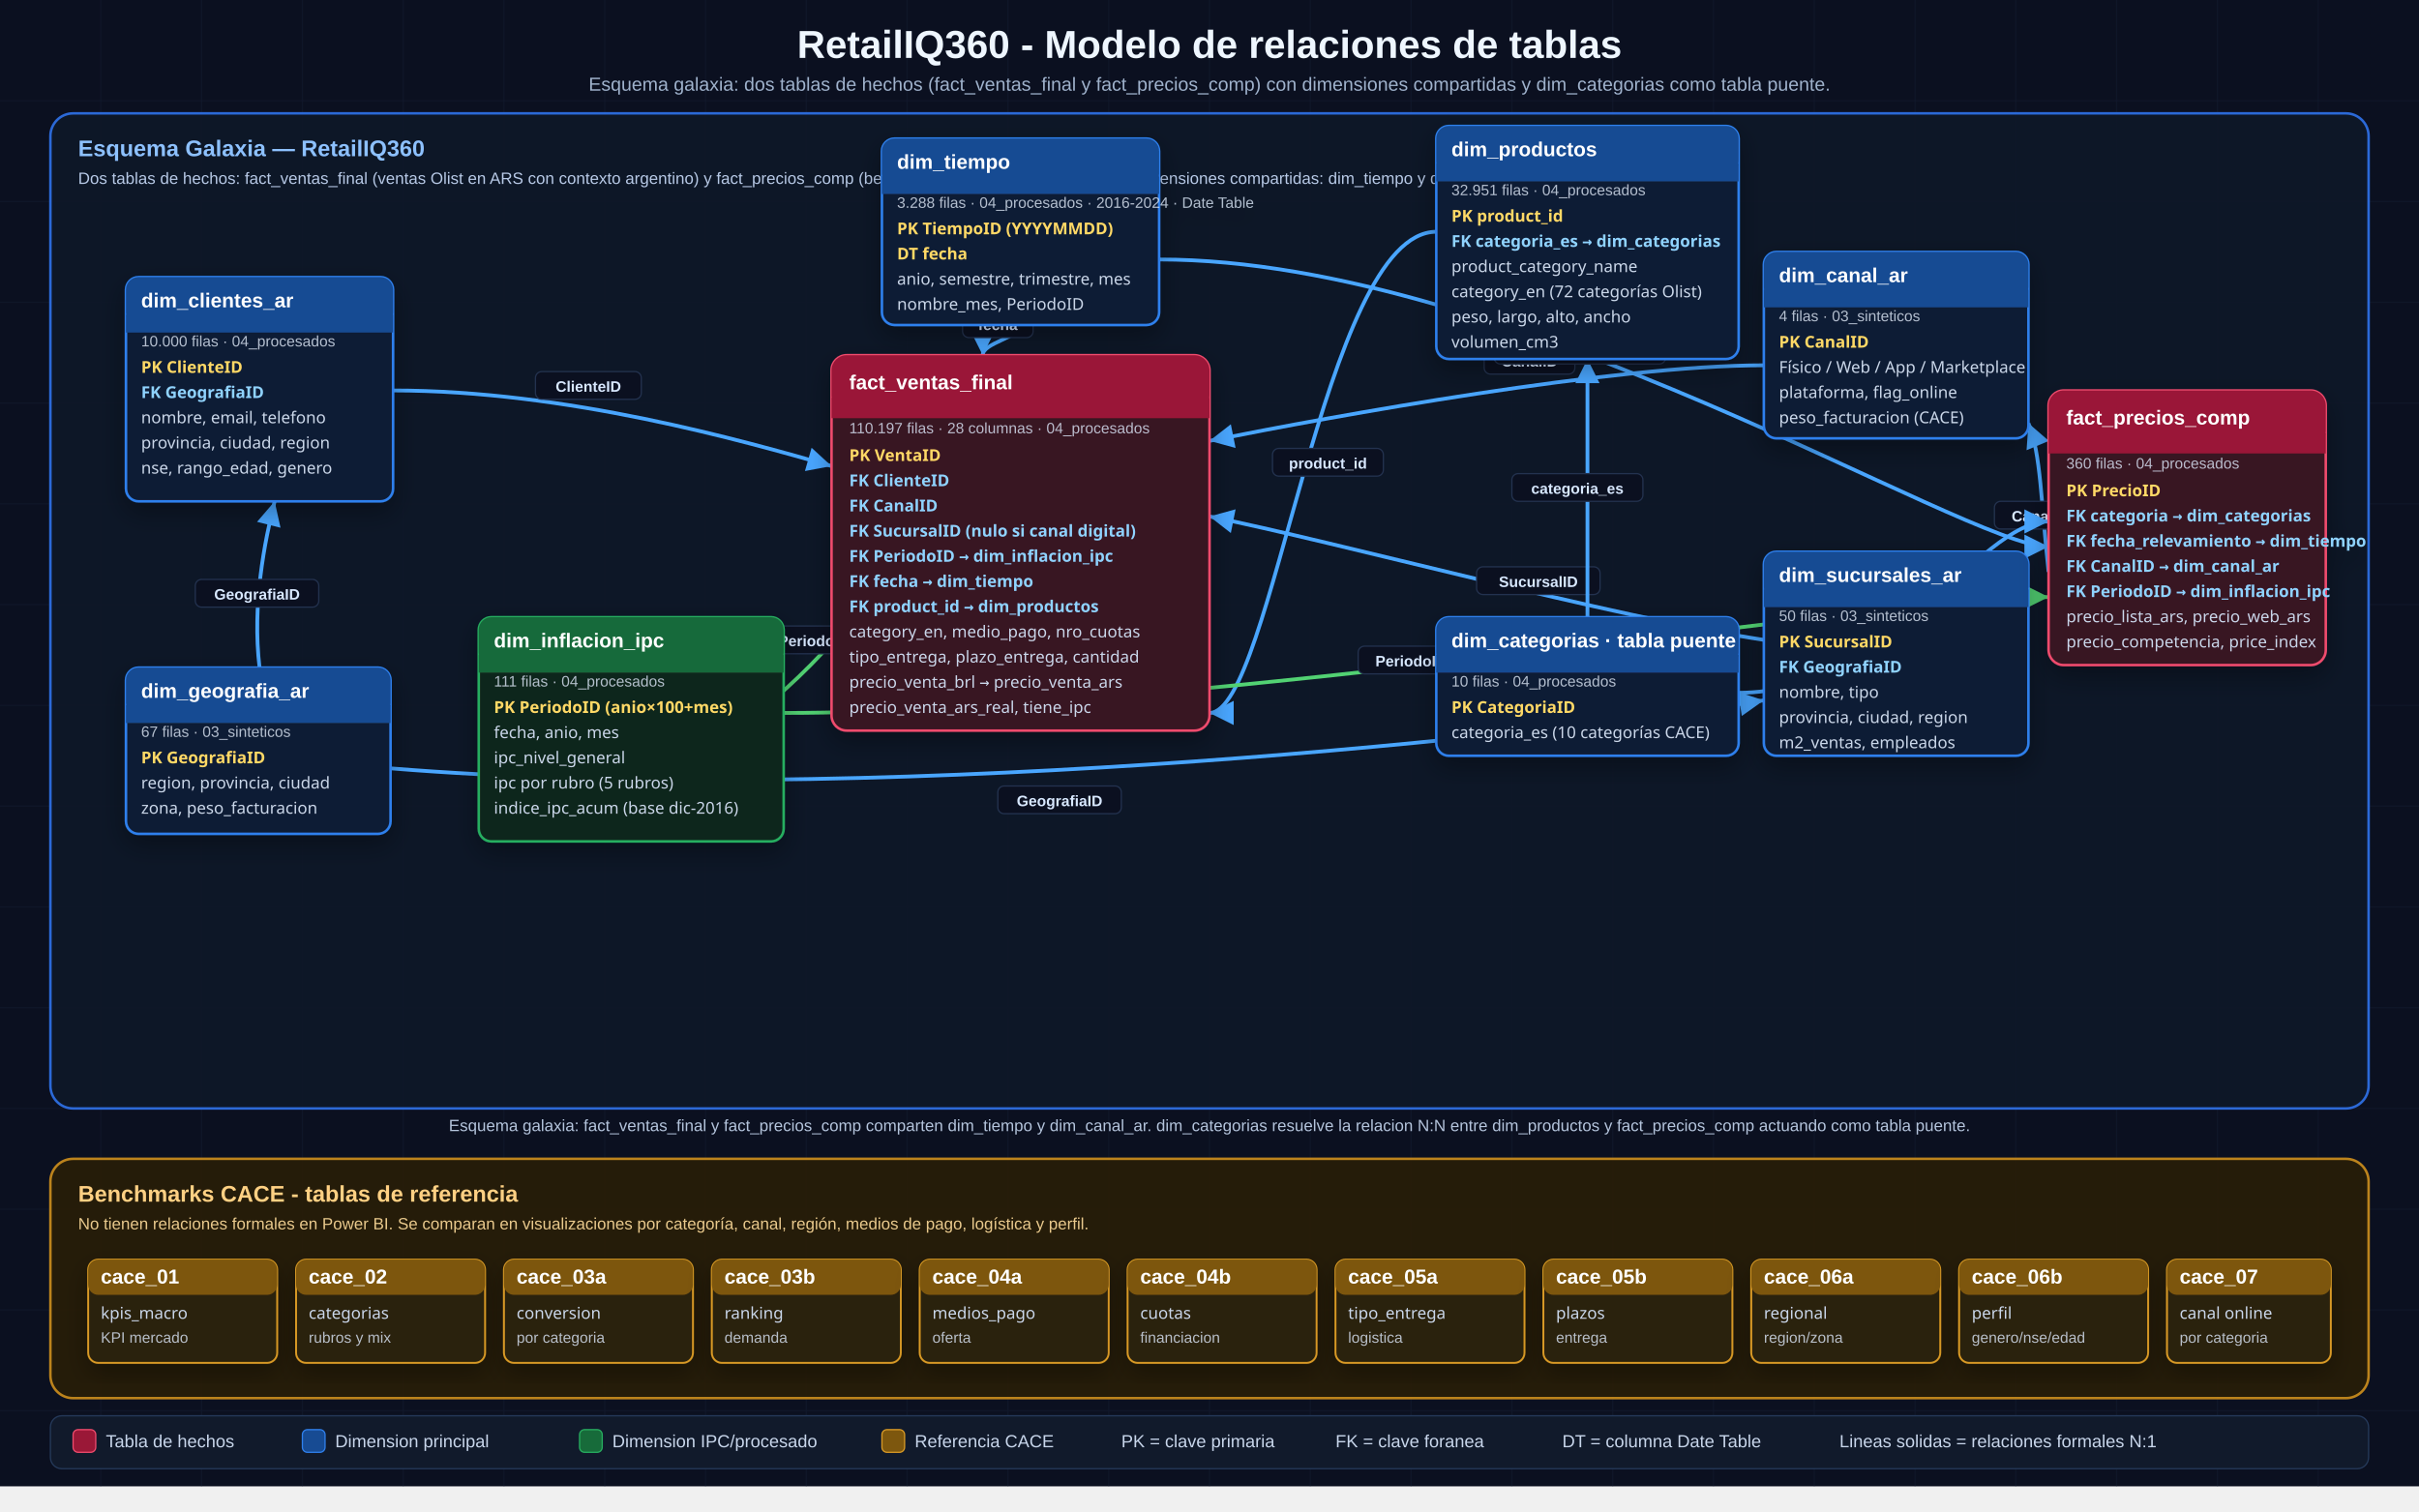
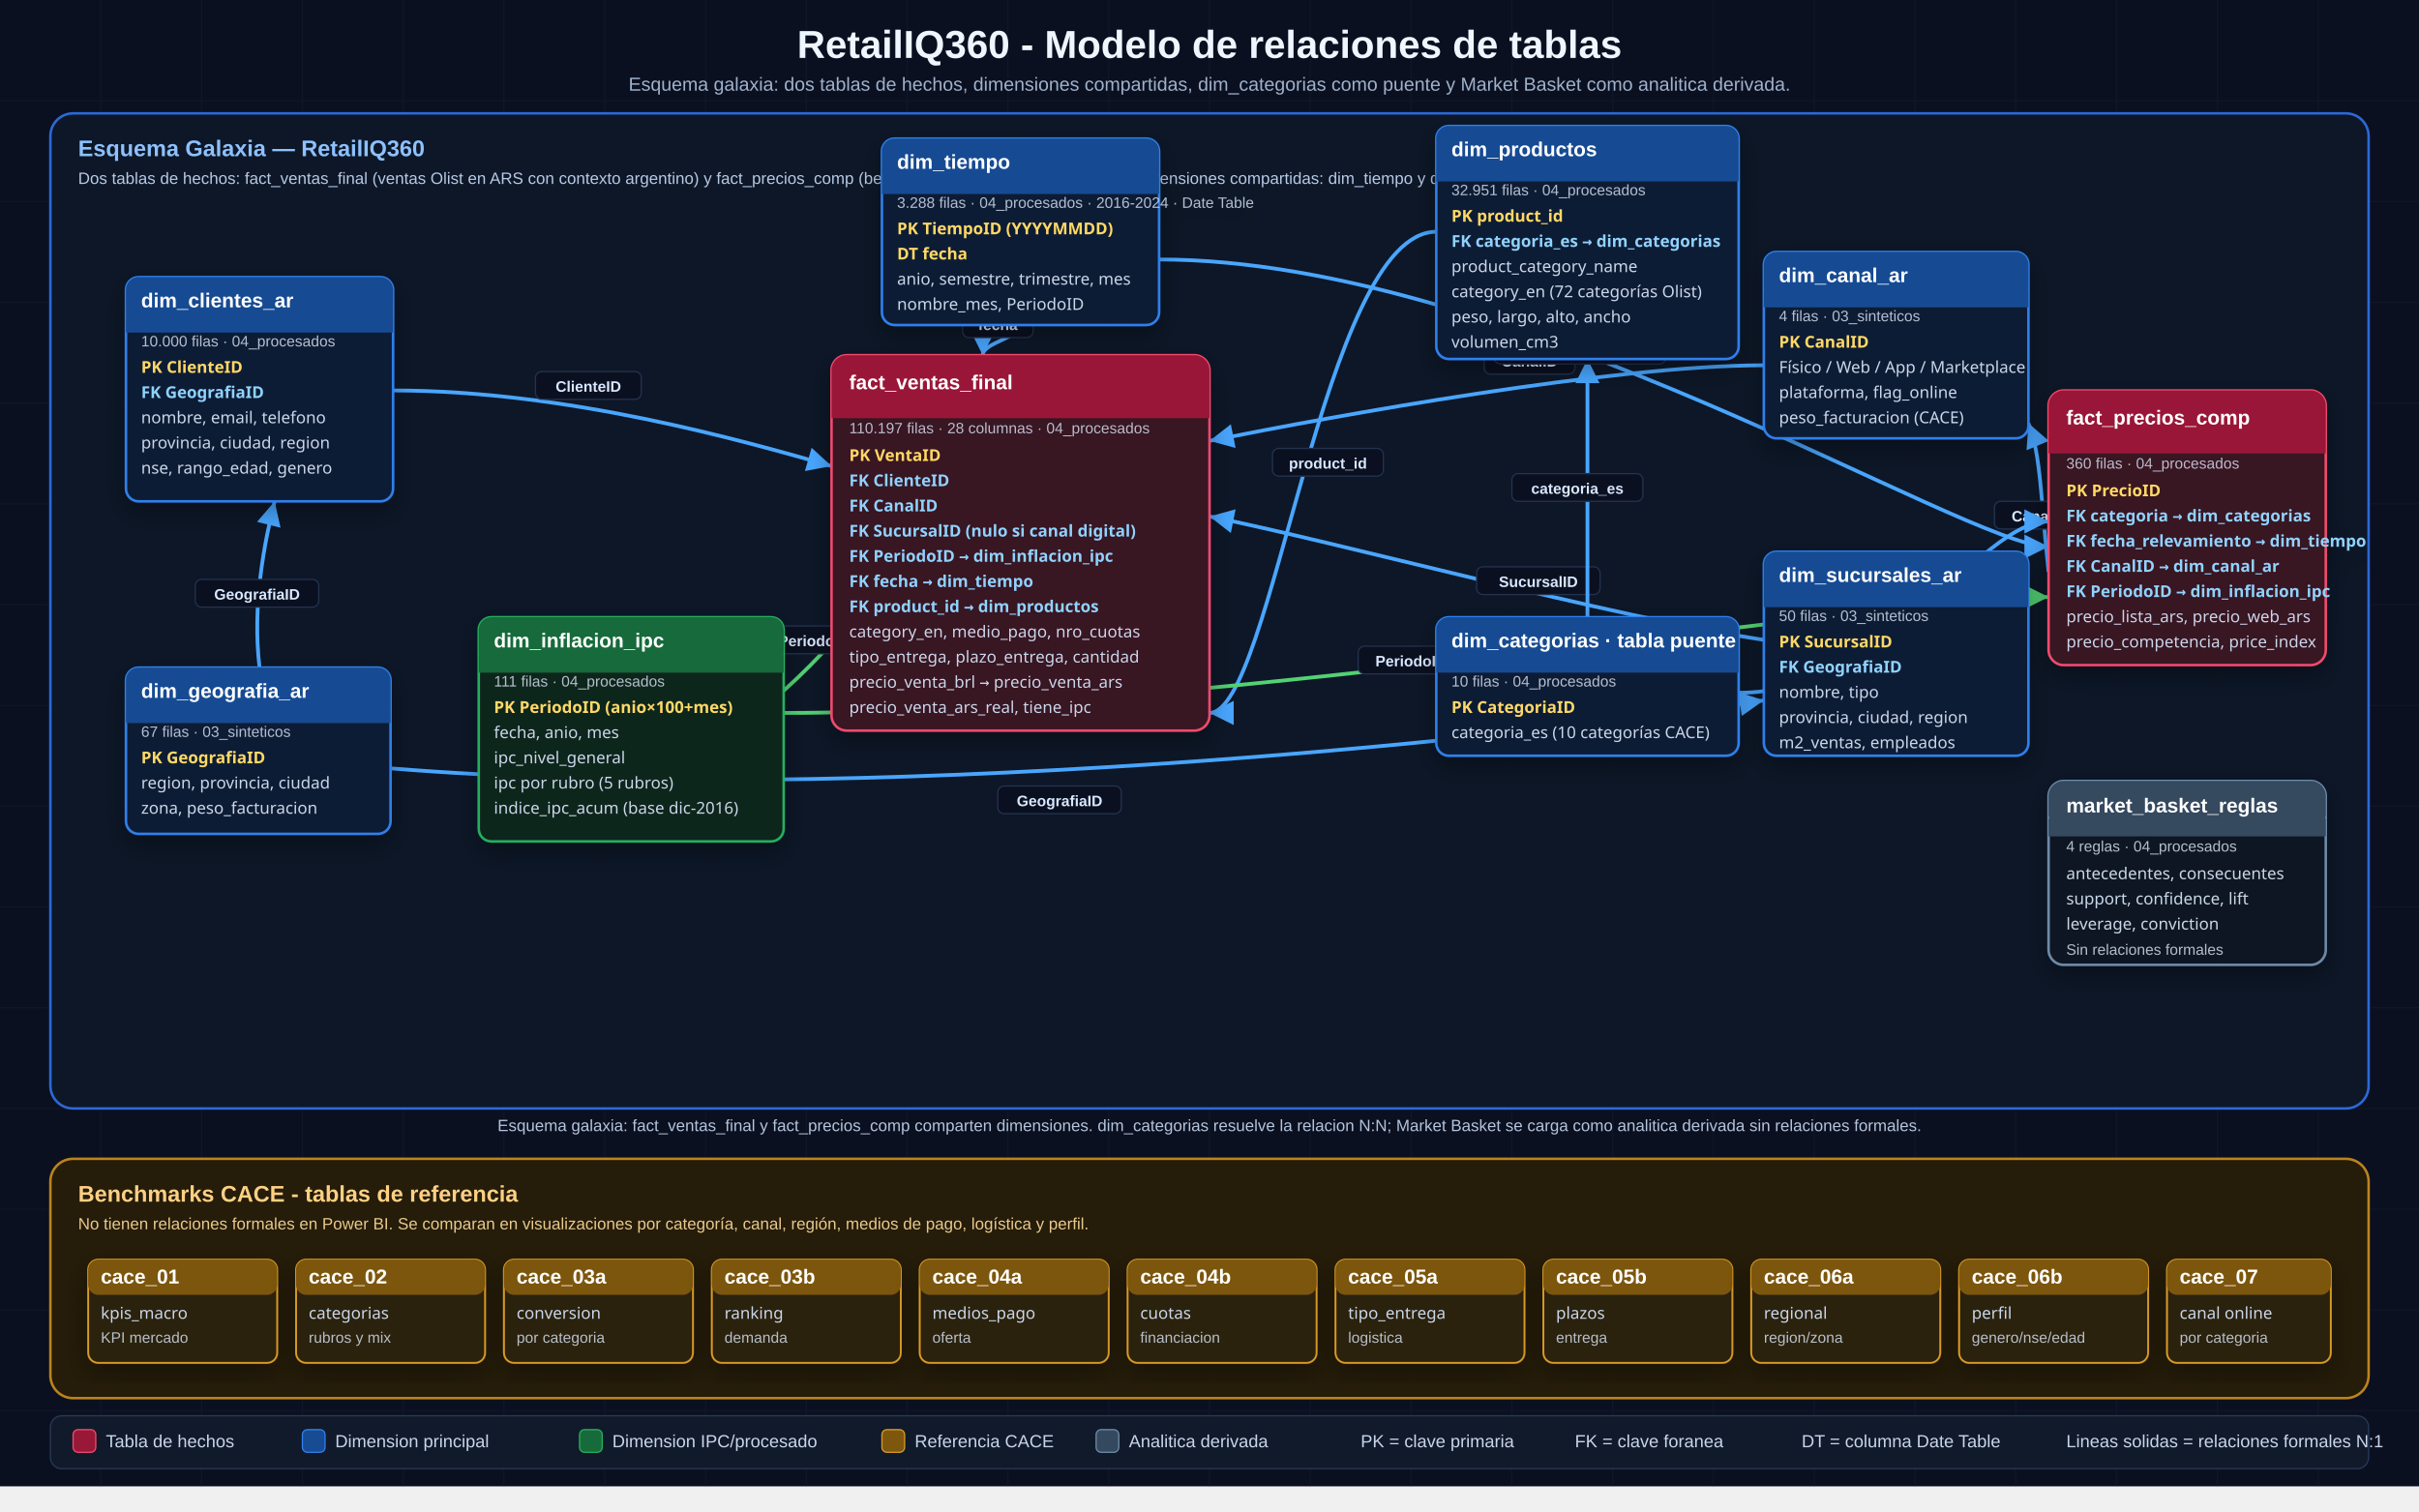
<svg xmlns="http://www.w3.org/2000/svg" width="1920" height="1200" viewBox="0 0 1920 1200" role="img" aria-labelledby="title desc">
  <defs>
    <marker id="arrow-blue" viewBox="0 0 10 10" refX="9" refY="5" markerWidth="8" markerHeight="8" orient="auto">
      <path d="M1 1 L9 5 L1 9 Z" fill="#49a6ff" />
    </marker>
    <marker id="arrow-green" viewBox="0 0 10 10" refX="9" refY="5" markerWidth="8" markerHeight="8" orient="auto">
      <path d="M1 1 L9 5 L1 9 Z" fill="#52d273" />
    </marker>
    <filter id="shadow" x="-20%" y="-20%" width="140%" height="140%">
      <feDropShadow dx="0" dy="8" stdDeviation="10" flood-color="#000000" flood-opacity="0.32" />
    </filter>
    <style>
      .bg { fill: #0b1020; }
      .grid { stroke: #172038; stroke-width: 1; opacity: .65; }
      .title { fill: #eef6ff; font: 700 31px Segoe UI, Arial, sans-serif; }
      .subtitle { fill: #9fb2cc; font: 400 15px Segoe UI, Arial, sans-serif; }
      .zone-main { fill: #0e1728; stroke: #2d6cdf; stroke-width: 2; opacity: .96; }
      .zone-cace { fill: #261c08; stroke: #c4871c; stroke-width: 2; opacity: .96; }
      .zone-title { font: 700 18px Segoe UI, Arial, sans-serif; }
      .zone-note { font: 400 13px Segoe UI, Arial, sans-serif; }
      .fact .body { fill: #391321; stroke: #ef4b6d; stroke-width: 2; }
      .fact .head { fill: #9a1837; }
      .dim-blue .body { fill: #111d34; stroke: #2f80ed; stroke-width: 2; }
      .dim-blue .head { fill: #174b93; }
      .dim-green .body { fill: #10251b; stroke: #27ae60; stroke-width: 2; }
      .dim-green .head { fill: #176b3a; }
      .ref .body { fill: #2b200c; stroke: #d99a25; stroke-width: 1.5; }
      .ref .head { fill: #7d570e; }
+       .analytic .body { fill: #111820; stroke: #6e8aa8; stroke-width: 2; }
+       .analytic .head { fill: #34495e; }
      .box-title { fill: #ffffff; font: 700 16px Segoe UI, Arial, sans-serif; }
      .box-sub { fill: #d5e2f2; opacity: .82; font: 400 12px Segoe UI, Arial, sans-serif; }
      .col { fill: #c9d7ea; font: 400 13px Consolas, Segoe UI, monospace; }
      .pk { fill: #ffd966; font: 700 13px Consolas, Segoe UI, monospace; }
      .fk { fill: #8fd3ff; font: 700 13px Consolas, Segoe UI, monospace; }
      .line-blue { fill: none; stroke: #49a6ff; stroke-width: 3; marker-end: url(#arrow-blue); }
      .line-green { fill: none; stroke: #52d273; stroke-width: 3; marker-end: url(#arrow-green); }
      .rel-label { fill: #d8e8ff; font: 700 12px Segoe UI, Arial, sans-serif; }
      .rel-bg { fill: #0b1020; stroke: #23324f; stroke-width: 1; }
      .legend-text { fill: #c8d6eb; font: 400 14px Segoe UI, Arial, sans-serif; }
      .note { fill: #b4c4dc; font: 400 13px Segoe UI, Arial, sans-serif; }
    </style>
  </defs>
  <rect class="bg" width="1920" height="1180" />
  <g opacity=".5">
    <path class="grid" d="M0 80H1920M0 160H1920M0 240H1920M0 320H1920M0 400H1920M0 480H1920M0 560H1920M0 640H1920M0 720H1920M0 800H1920M0 880H1920M0 960H1920M0 1040H1920M0 1120H1920" />
    <path class="grid" d="M80 0V1180M160 0V1180M240 0V1180M320 0V1180M400 0V1180M480 0V1180M560 0V1180M640 0V1180M720 0V1180M800 0V1180M880 0V1180M960 0V1180M1040 0V1180M1120 0V1180M1200 0V1180M1280 0V1180M1360 0V1180M1440 0V1180M1520 0V1180M1600 0V1180M1680 0V1180M1760 0V1180M1840 0V1180" />
  </g>
  <text x="960" y="46" text-anchor="middle" class="title">RetailIQ360 - Modelo de relaciones de tablas</text>
-   <text x="960" y="72" text-anchor="middle" class="subtitle">Esquema galaxia: dos tablas de hechos (fact_ventas_final y fact_precios_comp) con dimensiones compartidas y dim_categorias como tabla puente.</text>
+   <text x="960" y="72" text-anchor="middle" class="subtitle">Esquema galaxia: dos tablas de hechos, dimensiones compartidas, dim_categorias como puente y Market Basket como analitica derivada.</text>
  <g transform="translate(40 90)">
    <rect width="1840" height="790" rx="18" class="zone-main" />
    <text x="22" y="34" class="zone-title" fill="#8dc1ff">Esquema Galaxia — RetailIQ360</text>
    <text x="22" y="56" class="zone-note" fill="#b7c9e6">Dos tablas de hechos: fact_ventas_final (ventas Olist en ARS con contexto argentino) y fact_precios_comp (benchmarks de precios 2022-2024). Dimensiones compartidas: dim_tiempo y dim_canal_ar.</text>
  </g>
  <path class="line-blue" d="M810 258 C810 268 780 272 780 282" />
  <rect x="764" y="246" width="56" height="22" rx="5" class="rel-bg" />
  <text x="792" y="262" text-anchor="middle" class="rel-label">fecha</text>
  <path class="line-blue" d="M312 310 C450 310 590 350 660 370" />
  <rect x="425" y="295" width="84" height="22" rx="5" class="rel-bg" />
  <text x="467" y="311" text-anchor="middle" class="rel-label">ClienteID</text>
  <path class="line-blue" d="M1400 290 C1280 290 1060 330 960 350" />
  <rect x="1178" y="275" width="72" height="22" rx="5" class="rel-bg" />
  <text x="1214" y="291" text-anchor="middle" class="rel-label">CanalID</text>
  <path class="line-blue" d="M1400 508 C1280 490 1060 430 960 410" />
  <rect x="1172" y="450" width="98" height="22" rx="5" class="rel-bg" />
  <text x="1221" y="466" text-anchor="middle" class="rel-label">SucursalID</text>
  <path class="line-green" d="M582 580 C640 540 690 480 720 430" />
  <rect x="604" y="497" width="84" height="22" rx="5" class="rel-bg" />
  <text x="646" y="513" text-anchor="middle" class="rel-label">PeriodoID</text>
  <path class="line-blue" d="M206 530 C200 480 210 430 218 398" />
  <rect x="155" y="460" width="98" height="22" rx="5" class="rel-bg" />
  <text x="204" y="476" text-anchor="middle" class="rel-label">GeografiaID</text>
  <path class="line-blue" d="M310 610 C680 640 1180 590 1400 556" />
  <rect x="792" y="624" width="98" height="22" rx="5" class="rel-bg" />
  <text x="841" y="640" text-anchor="middle" class="rel-label">GeografiaID</text>
  <path class="line-blue" d="M1626 454 C1620 400 1620 360 1610 336" />
  <rect x="1583" y="398" width="72" height="22" rx="5" class="rel-bg" />
  <text x="1619" y="414" text-anchor="middle" class="rel-label">CanalID</text>
  <path class="line-blue" d="M1140 184 C1050 184 1010 566 960 566" />
  <rect x="1010" y="356" width="88" height="22" rx="5" class="rel-bg" />
  <text x="1054" y="372" text-anchor="middle" class="rel-label">product_id</text>
  <path class="line-blue" d="M1260 490 C1260 430 1260 350 1260 285" />
  <rect x="1200" y="376" width="104" height="22" rx="5" class="rel-bg" />
  <text x="1252" y="392" text-anchor="middle" class="rel-label">categoria_es</text>
  <path class="line-blue" d="M1380 550 C1500 550 1570 414 1626 414" />
  <rect x="1472" y="484" width="72" height="22" rx="5" class="rel-bg" />
  <text x="1508" y="500" text-anchor="middle" class="rel-label">categoria</text>
  <path class="line-green" d="M622 566 C950 566 1500 474 1626 474" />
  <rect x="1078" y="513" width="84" height="22" rx="5" class="rel-bg" />
  <text x="1120" y="529" text-anchor="middle" class="rel-label">PeriodoID</text>
  <path class="line-blue" d="M920 206 C1200 206 1560 434 1626 434" />
  <rect x="1186" y="267" width="136" height="22" rx="5" class="rel-bg" />
  <text x="1254" y="283" text-anchor="middle" class="rel-label">fecha_relevamiento</text>
  <g class="dim-blue" transform="translate(700 110)" filter="url(#shadow)">
    <rect class="body" width="220" height="148" rx="10" />
    <rect class="head" width="220" height="38" rx="10" />
    <path d="M0 30H220V44H0Z" fill="#174b93" />
    <text x="12" y="24" class="box-title">dim_tiempo</text>
    <text x="12" y="55" class="box-sub">3.288 filas  ·  04_procesados  ·  2016-2024  ·  Date Table</text>
    <text x="12" y="76" class="pk">PK TiempoID (YYYYMMDD)</text>
    <text x="12" y="96" class="pk">DT fecha</text>
    <text x="12" y="116" class="col">anio, semestre, trimestre, mes</text>
    <text x="12" y="136" class="col">nombre_mes, PeriodoID</text>
  </g>
  <g class="dim-blue" transform="translate(100 220)" filter="url(#shadow)">
    <rect class="body" width="212" height="178" rx="10" />
    <rect class="head" width="212" height="38" rx="10" />
    <path d="M0 30H212V44H0Z" fill="#174b93" />
    <text x="12" y="24" class="box-title">dim_clientes_ar</text>
    <text x="12" y="55" class="box-sub">10.000 filas  ·  04_procesados</text>
    <text x="12" y="76" class="pk">PK ClienteID</text>
    <text x="12" y="96" class="fk">FK GeografiaID</text>
    <text x="12" y="116" class="col">nombre, email, telefono</text>
    <text x="12" y="136" class="col">provincia, ciudad, region</text>
    <text x="12" y="156" class="col">nse, rango_edad, genero</text>
  </g>
  <g class="dim-blue" transform="translate(100 530)" filter="url(#shadow)">
    <rect class="body" width="210" height="132" rx="10" />
    <rect class="head" width="210" height="38" rx="10" />
    <path d="M0 30H210V44H0Z" fill="#174b93" />
    <text x="12" y="24" class="box-title">dim_geografia_ar</text>
    <text x="12" y="55" class="box-sub">67 filas  ·  03_sinteticos</text>
    <text x="12" y="76" class="pk">PK GeografiaID</text>
    <text x="12" y="96" class="col">region, provincia, ciudad</text>
    <text x="12" y="116" class="col">zona, peso_facturacion</text>
  </g>
  <g class="fact" transform="translate(660 282)" filter="url(#shadow)">
    <rect class="body" width="300" height="298" rx="12" />
    <rect class="head" width="300" height="44" rx="12" />
    <path d="M0 34H300V50H0Z" fill="#9a1837" />
    <text x="14" y="27" class="box-title">fact_ventas_final</text>
    <text x="14" y="62" class="box-sub">110.197 filas  ·  28 columnas  ·  04_procesados</text>
    <text x="14" y="84" class="pk">PK VentaID</text>
    <text x="14" y="104" class="fk">FK ClienteID</text>
    <text x="14" y="124" class="fk">FK CanalID</text>
    <text x="14" y="144" class="fk">FK SucursalID  (nulo si canal digital)</text>
    <text x="14" y="164" class="fk">FK PeriodoID  →  dim_inflacion_ipc</text>
    <text x="14" y="184" class="fk">FK fecha  →  dim_tiempo</text>
    <text x="14" y="204" class="fk">FK product_id  →  dim_productos</text>
    <text x="14" y="224" class="col">category_en, medio_pago, nro_cuotas</text>
    <text x="14" y="244" class="col">tipo_entrega, plazo_entrega, cantidad</text>
    <text x="14" y="264" class="col">precio_venta_brl  →  precio_venta_ars</text>
    <text x="14" y="284" class="col">precio_venta_ars_real, tiene_ipc</text>
  </g>
  <g class="dim-blue" transform="translate(1400 200)" filter="url(#shadow)">
    <rect class="body" width="210" height="148" rx="10" />
    <rect class="head" width="210" height="38" rx="10" />
    <path d="M0 30H210V44H0Z" fill="#174b93" />
    <text x="12" y="24" class="box-title">dim_canal_ar</text>
    <text x="12" y="55" class="box-sub">4 filas  ·  03_sinteticos</text>
    <text x="12" y="76" class="pk">PK CanalID</text>
    <text x="12" y="96" class="col">Físico / Web / App / Marketplace</text>
    <text x="12" y="116" class="col">plataforma, flag_online</text>
    <text x="12" y="136" class="col">peso_facturacion (CACE)</text>
  </g>
  <g class="dim-blue" transform="translate(1400 438)" filter="url(#shadow)">
    <rect class="body" width="210" height="162" rx="10" />
    <rect class="head" width="210" height="38" rx="10" />
    <path d="M0 30H210V44H0Z" fill="#174b93" />
    <text x="12" y="24" class="box-title">dim_sucursales_ar</text>
    <text x="12" y="55" class="box-sub">50 filas  ·  03_sinteticos</text>
    <text x="12" y="76" class="pk">PK SucursalID</text>
    <text x="12" y="96" class="fk">FK GeografiaID</text>
    <text x="12" y="116" class="col">nombre, tipo</text>
    <text x="12" y="136" class="col">provincia, ciudad, region</text>
    <text x="12" y="156" class="col">m2_ventas, empleados</text>
  </g>
  <g class="fact" transform="translate(1626 310)" filter="url(#shadow)">
    <rect class="body" width="220" height="218" rx="12" />
    <rect class="head" width="220" height="44" rx="12" />
    <path d="M0 34H220V50H0Z" fill="#9a1837" />
    <text x="14" y="27" class="box-title">fact_precios_comp</text>
    <text x="14" y="62" class="box-sub">360 filas  ·  04_procesados</text>
    <text x="14" y="84" class="pk">PK PrecioID</text>
    <text x="14" y="104" class="fk">FK categoria  →  dim_categorias</text>
    <text x="14" y="124" class="fk">FK fecha_relevamiento  →  dim_tiempo</text>
    <text x="14" y="144" class="fk">FK CanalID  →  dim_canal_ar</text>
    <text x="14" y="164" class="fk">FK PeriodoID  →  dim_inflacion_ipc</text>
    <text x="14" y="184" class="col">precio_lista_ars, precio_web_ars</text>
    <text x="14" y="204" class="col">precio_competencia, price_index</text>
  </g>
+   <g class="analytic" transform="translate(1626 620)" filter="url(#shadow)">
+     <rect class="body" width="220" height="146" rx="12" />
+     <rect class="head" width="220" height="38" rx="12" />
+     <path d="M0 30H220V44H0Z" fill="#34495e" />
+     <text x="14" y="25" class="box-title">market_basket_reglas</text>
+     <text x="14" y="56" class="box-sub">4 reglas · 04_procesados</text>
+     <text x="14" y="78" class="col">antecedentes, consecuentes</text>
+     <text x="14" y="98" class="col">support, confidence, lift</text>
+     <text x="14" y="118" class="col">leverage, conviction</text>
+     <text x="14" y="138" class="box-sub">Sin relaciones formales</text>
+   </g>
  <g class="dim-green" transform="translate(380 490)" filter="url(#shadow)">
    <rect class="body" width="242" height="178" rx="10" />
    <rect class="head" width="242" height="38" rx="10" />
    <path d="M0 30H242V44H0Z" fill="#176b3a" />
    <text x="12" y="24" class="box-title">dim_inflacion_ipc</text>
    <text x="12" y="55" class="box-sub">111 filas  ·  04_procesados</text>
    <text x="12" y="76" class="pk">PK PeriodoID  (anio×100+mes)</text>
    <text x="12" y="96" class="col">fecha, anio, mes</text>
    <text x="12" y="116" class="col">ipc_nivel_general</text>
    <text x="12" y="136" class="col">ipc por rubro (5 rubros)</text>
    <text x="12" y="156" class="col">indice_ipc_acum  (base dic-2016)</text>
  </g>
  <g class="dim-blue" transform="translate(1140 100)" filter="url(#shadow)">
    <rect class="body" width="240" height="185" rx="10" />
    <rect class="head" width="240" height="38" rx="10" />
    <path d="M0 30H240V44H0Z" fill="#174b93" />
    <text x="12" y="24" class="box-title">dim_productos</text>
    <text x="12" y="55" class="box-sub">32.951 filas  ·  04_procesados</text>
    <text x="12" y="76" class="pk">PK product_id</text>
    <text x="12" y="96" class="fk">FK categoria_es → dim_categorias</text>
    <text x="12" y="116" class="col">product_category_name</text>
    <text x="12" y="136" class="col">category_en  (72 categorías Olist)</text>
    <text x="12" y="156" class="col">peso, largo, alto, ancho</text>
    <text x="12" y="176" class="col">volumen_cm3</text>
  </g>
  <g class="dim-blue" transform="translate(1140 490)" filter="url(#shadow)">
    <rect class="body" width="240" height="110" rx="10" />
    <rect class="head" width="240" height="38" rx="10" />
    <path d="M0 30H240V44H0Z" fill="#174b93" />
    <text x="12" y="24" class="box-title">dim_categorias  ·  tabla puente</text>
    <text x="12" y="55" class="box-sub">10 filas  ·  04_procesados</text>
    <text x="12" y="76" class="pk">PK CategoriaID</text>
    <text x="12" y="96" class="col">categoria_es  (10 categorías CACE)</text>
  </g>
  <g transform="translate(40 920)">
    <rect width="1840" height="190" rx="18" class="zone-cace" />
    <text x="22" y="34" class="zone-title" fill="#ffd083">Benchmarks CACE - tablas de referencia</text>
    <text x="22" y="56" class="zone-note" fill="#e9c98c">No tienen relaciones formales en Power BI. Se comparan en visualizaciones por categoría, canal, región, medios de pago, logística y perfil.</text>
  </g>
  <g class="ref" transform="translate(70 1000)" filter="url(#shadow)">
    <rect class="body" width="150" height="82" rx="8" />
    <rect class="head" width="150" height="28" rx="8" />
    <text x="10" y="19" class="box-title" font-size="13">cace_01</text>
    <text x="10" y="47" class="col">kpis_macro</text>
    <text x="10" y="66" class="box-sub">KPI mercado</text>
  </g>
  <g class="ref" transform="translate(235 1000)" filter="url(#shadow)">
    <rect class="body" width="150" height="82" rx="8" />
    <rect class="head" width="150" height="28" rx="8" />
    <text x="10" y="19" class="box-title" font-size="13">cace_02</text>
    <text x="10" y="47" class="col">categorias</text>
    <text x="10" y="66" class="box-sub">rubros y mix</text>
  </g>
  <g class="ref" transform="translate(400 1000)" filter="url(#shadow)">
    <rect class="body" width="150" height="82" rx="8" />
    <rect class="head" width="150" height="28" rx="8" />
    <text x="10" y="19" class="box-title" font-size="13">cace_03a</text>
    <text x="10" y="47" class="col">conversion</text>
    <text x="10" y="66" class="box-sub">por categoria</text>
  </g>
  <g class="ref" transform="translate(565 1000)" filter="url(#shadow)">
    <rect class="body" width="150" height="82" rx="8" />
    <rect class="head" width="150" height="28" rx="8" />
    <text x="10" y="19" class="box-title" font-size="13">cace_03b</text>
    <text x="10" y="47" class="col">ranking</text>
    <text x="10" y="66" class="box-sub">demanda</text>
  </g>
  <g class="ref" transform="translate(730 1000)" filter="url(#shadow)">
    <rect class="body" width="150" height="82" rx="8" />
    <rect class="head" width="150" height="28" rx="8" />
    <text x="10" y="19" class="box-title" font-size="13">cace_04a</text>
    <text x="10" y="47" class="col">medios_pago</text>
    <text x="10" y="66" class="box-sub">oferta</text>
  </g>
  <g class="ref" transform="translate(895 1000)" filter="url(#shadow)">
    <rect class="body" width="150" height="82" rx="8" />
    <rect class="head" width="150" height="28" rx="8" />
    <text x="10" y="19" class="box-title" font-size="13">cace_04b</text>
    <text x="10" y="47" class="col">cuotas</text>
    <text x="10" y="66" class="box-sub">financiacion</text>
  </g>
  <g class="ref" transform="translate(1060 1000)" filter="url(#shadow)">
    <rect class="body" width="150" height="82" rx="8" />
    <rect class="head" width="150" height="28" rx="8" />
    <text x="10" y="19" class="box-title" font-size="13">cace_05a</text>
    <text x="10" y="47" class="col">tipo_entrega</text>
    <text x="10" y="66" class="box-sub">logistica</text>
  </g>
  <g class="ref" transform="translate(1225 1000)" filter="url(#shadow)">
    <rect class="body" width="150" height="82" rx="8" />
    <rect class="head" width="150" height="28" rx="8" />
    <text x="10" y="19" class="box-title" font-size="13">cace_05b</text>
    <text x="10" y="47" class="col">plazos</text>
    <text x="10" y="66" class="box-sub">entrega</text>
  </g>
  <g class="ref" transform="translate(1390 1000)" filter="url(#shadow)">
    <rect class="body" width="150" height="82" rx="8" />
    <rect class="head" width="150" height="28" rx="8" />
    <text x="10" y="19" class="box-title" font-size="13">cace_06a</text>
    <text x="10" y="47" class="col">regional</text>
    <text x="10" y="66" class="box-sub">region/zona</text>
  </g>
  <g class="ref" transform="translate(1555 1000)" filter="url(#shadow)">
    <rect class="body" width="150" height="82" rx="8" />
    <rect class="head" width="150" height="28" rx="8" />
    <text x="10" y="19" class="box-title" font-size="13">cace_06b</text>
    <text x="10" y="47" class="col">perfil</text>
    <text x="10" y="66" class="box-sub">genero/nse/edad</text>
  </g>
  <g class="ref" transform="translate(1720 1000)" filter="url(#shadow)">
    <rect class="body" width="130" height="82" rx="8" />
    <rect class="head" width="130" height="28" rx="8" />
    <text x="10" y="19" class="box-title" font-size="13">cace_07</text>
    <text x="10" y="47" class="col">canal online</text>
    <text x="10" y="66" class="box-sub">por categoria</text>
  </g>
  <g transform="translate(40 1152)">
    <rect x="0" y="-28" width="1840" height="42" rx="9" fill="#111a2b" stroke="#253a5b" />
    <rect x="18" y="-17" width="18" height="18" rx="4" fill="#9a1837" stroke="#ef4b6d" />
    <text x="44" y="-3" class="legend-text">Tabla de hechos</text>
    <rect x="200" y="-17" width="18" height="18" rx="4" fill="#174b93" stroke="#2f80ed" />
    <text x="226" y="-3" class="legend-text">Dimension principal</text>
    <rect x="420" y="-17" width="18" height="18" rx="4" fill="#176b3a" stroke="#27ae60" />
    <text x="446" y="-3" class="legend-text">Dimension IPC/procesado</text>
    <rect x="660" y="-17" width="18" height="18" rx="4" fill="#7d570e" stroke="#d99a25" />
    <text x="686" y="-3" class="legend-text">Referencia CACE</text>
-     <text x="850" y="-3" class="legend-text">PK = clave primaria</text>
-     <text x="1020" y="-3" class="legend-text">FK = clave foranea</text>
-     <text x="1200" y="-3" class="legend-text">DT = columna Date Table</text>
-     <text x="1420" y="-3" class="legend-text">Lineas solidas = relaciones formales N:1</text>
-   </g>
-   <text x="960" y="898" text-anchor="middle" class="note">Esquema galaxia: fact_ventas_final y fact_precios_comp comparten dim_tiempo y dim_canal_ar. dim_categorias resuelve la relacion N:N entre dim_productos y fact_precios_comp actuando como tabla puente.</text>
+     <rect x="830" y="-17" width="18" height="18" rx="4" fill="#34495e" stroke="#6e8aa8" />
+     <text x="856" y="-3" class="legend-text">Analitica derivada</text>
+     <text x="1040" y="-3" class="legend-text">PK = clave primaria</text>
+     <text x="1210" y="-3" class="legend-text">FK = clave foranea</text>
+     <text x="1390" y="-3" class="legend-text">DT = columna Date Table</text>
+     <text x="1600" y="-3" class="legend-text">Lineas solidas = relaciones formales N:1</text>
+   </g>
+   <text x="960" y="898" text-anchor="middle" class="note">Esquema galaxia: fact_ventas_final y fact_precios_comp comparten dimensiones. dim_categorias resuelve la relacion N:N; Market Basket se carga como analitica derivada sin relaciones formales.</text>
</svg>
